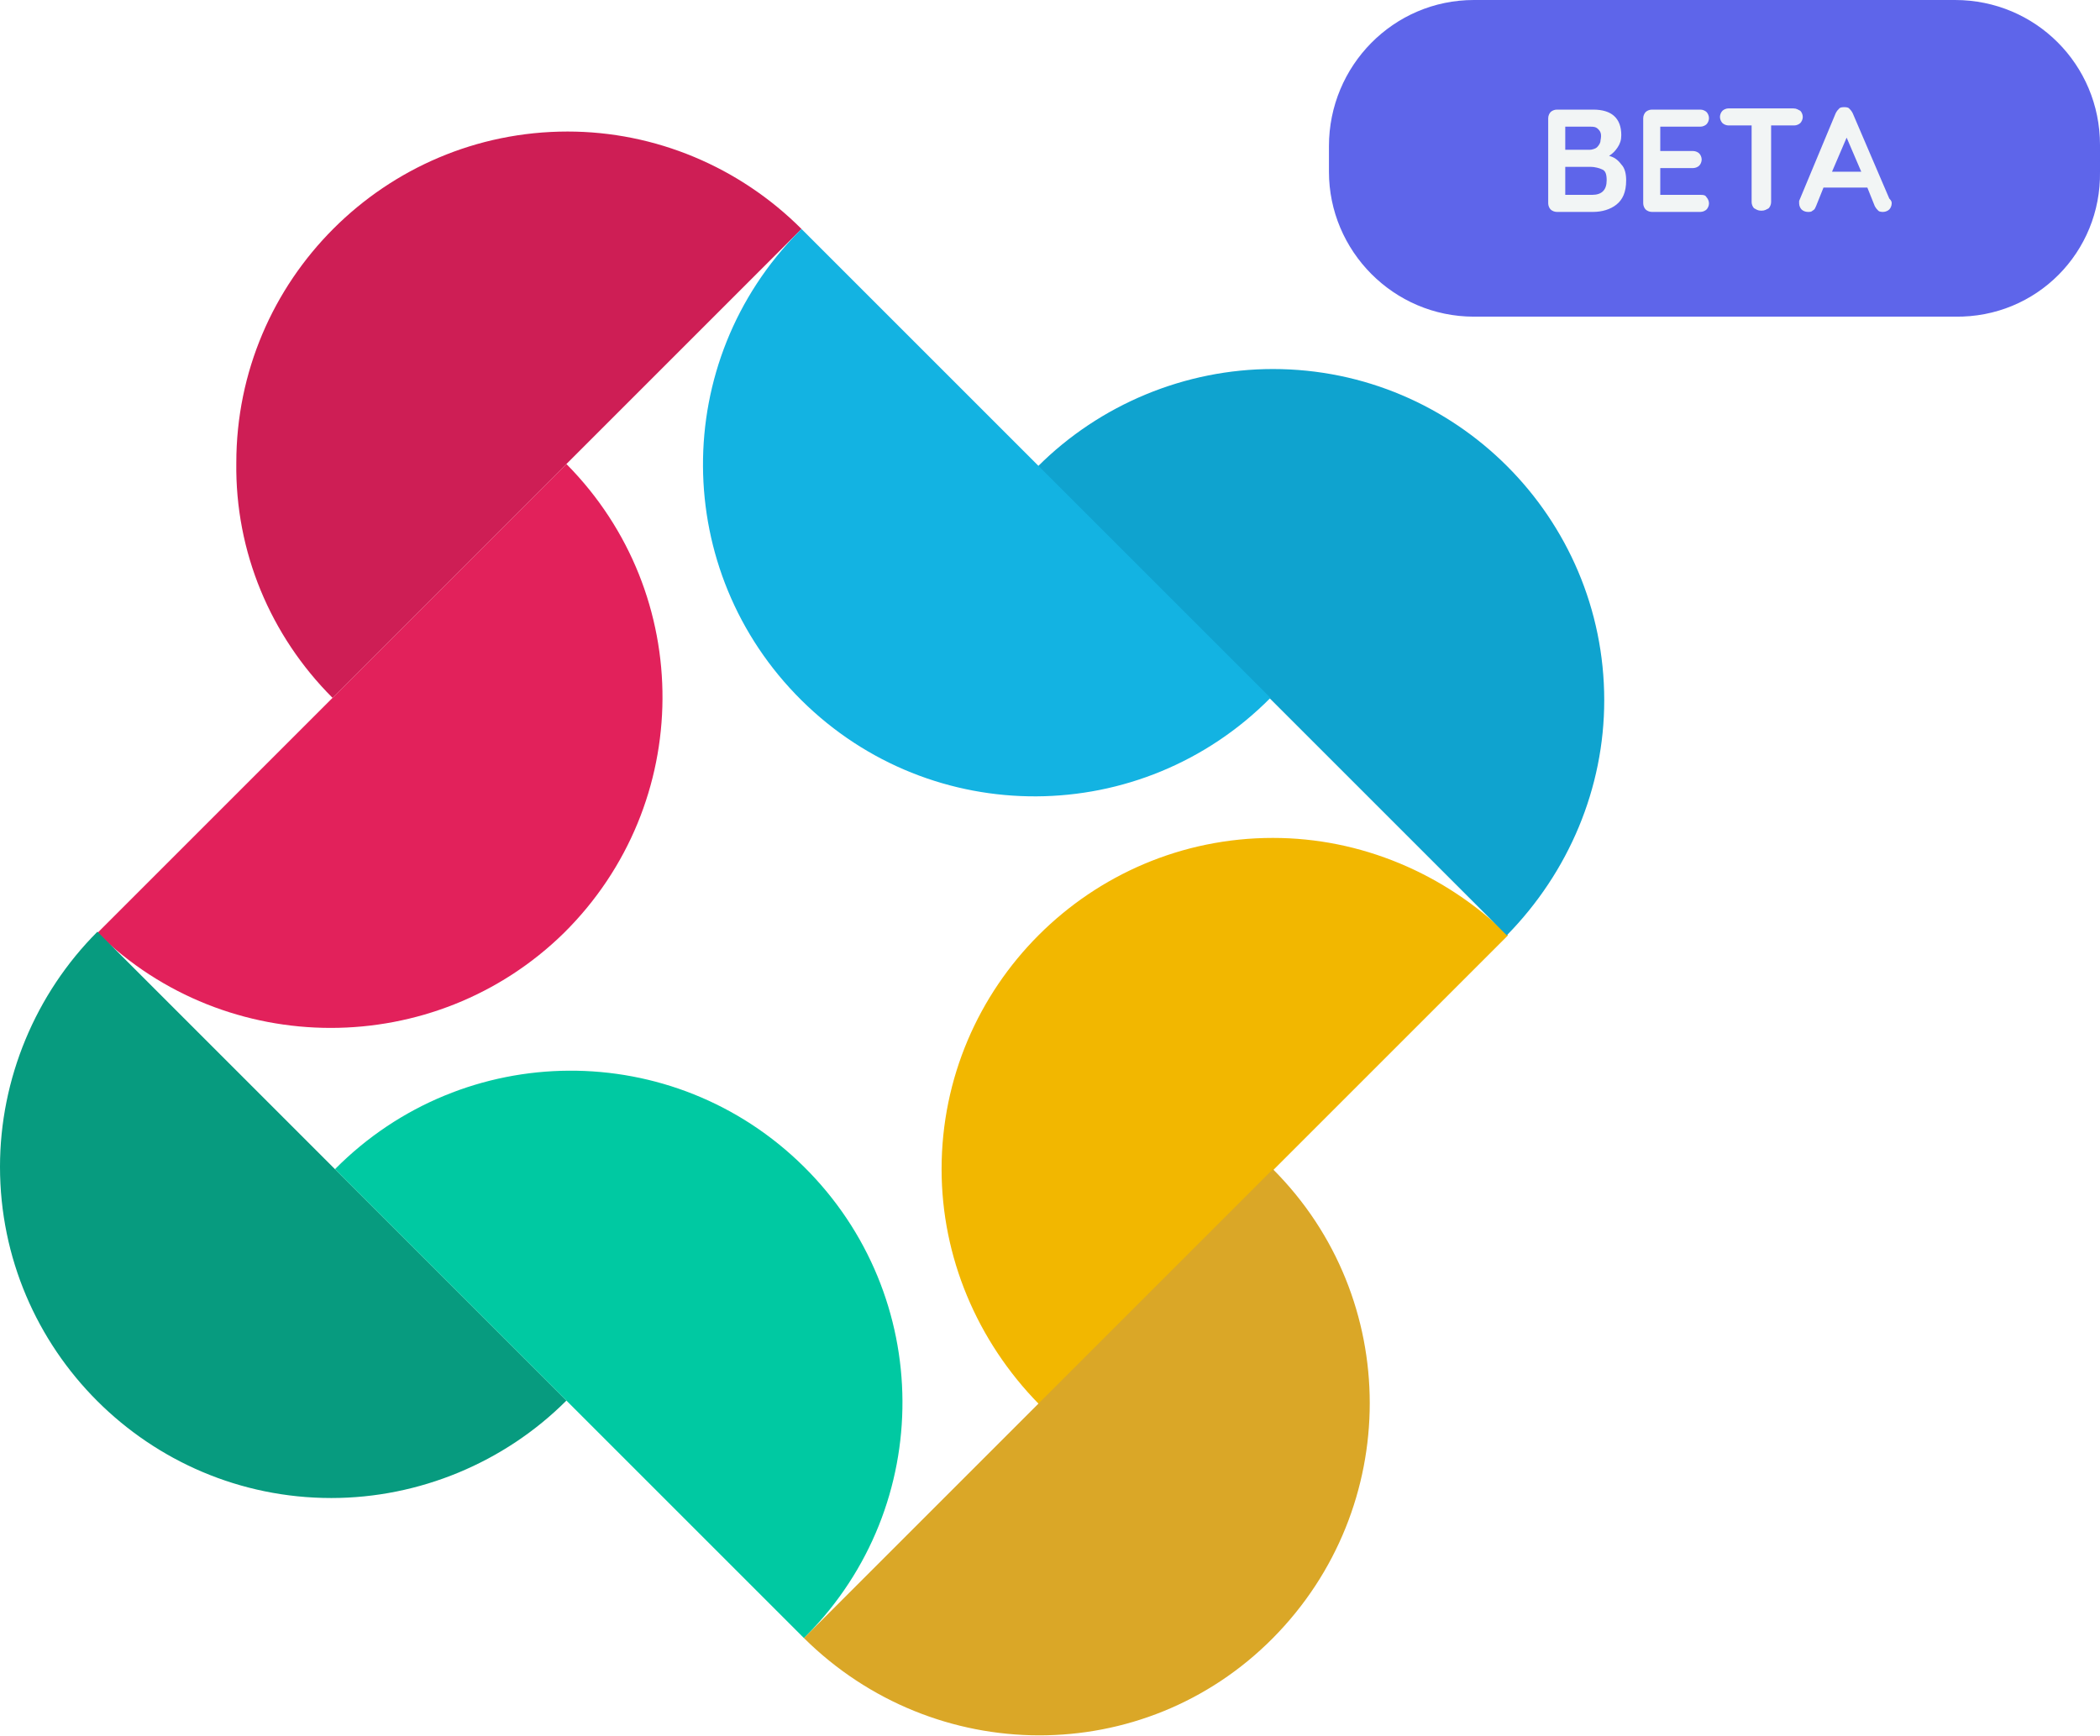
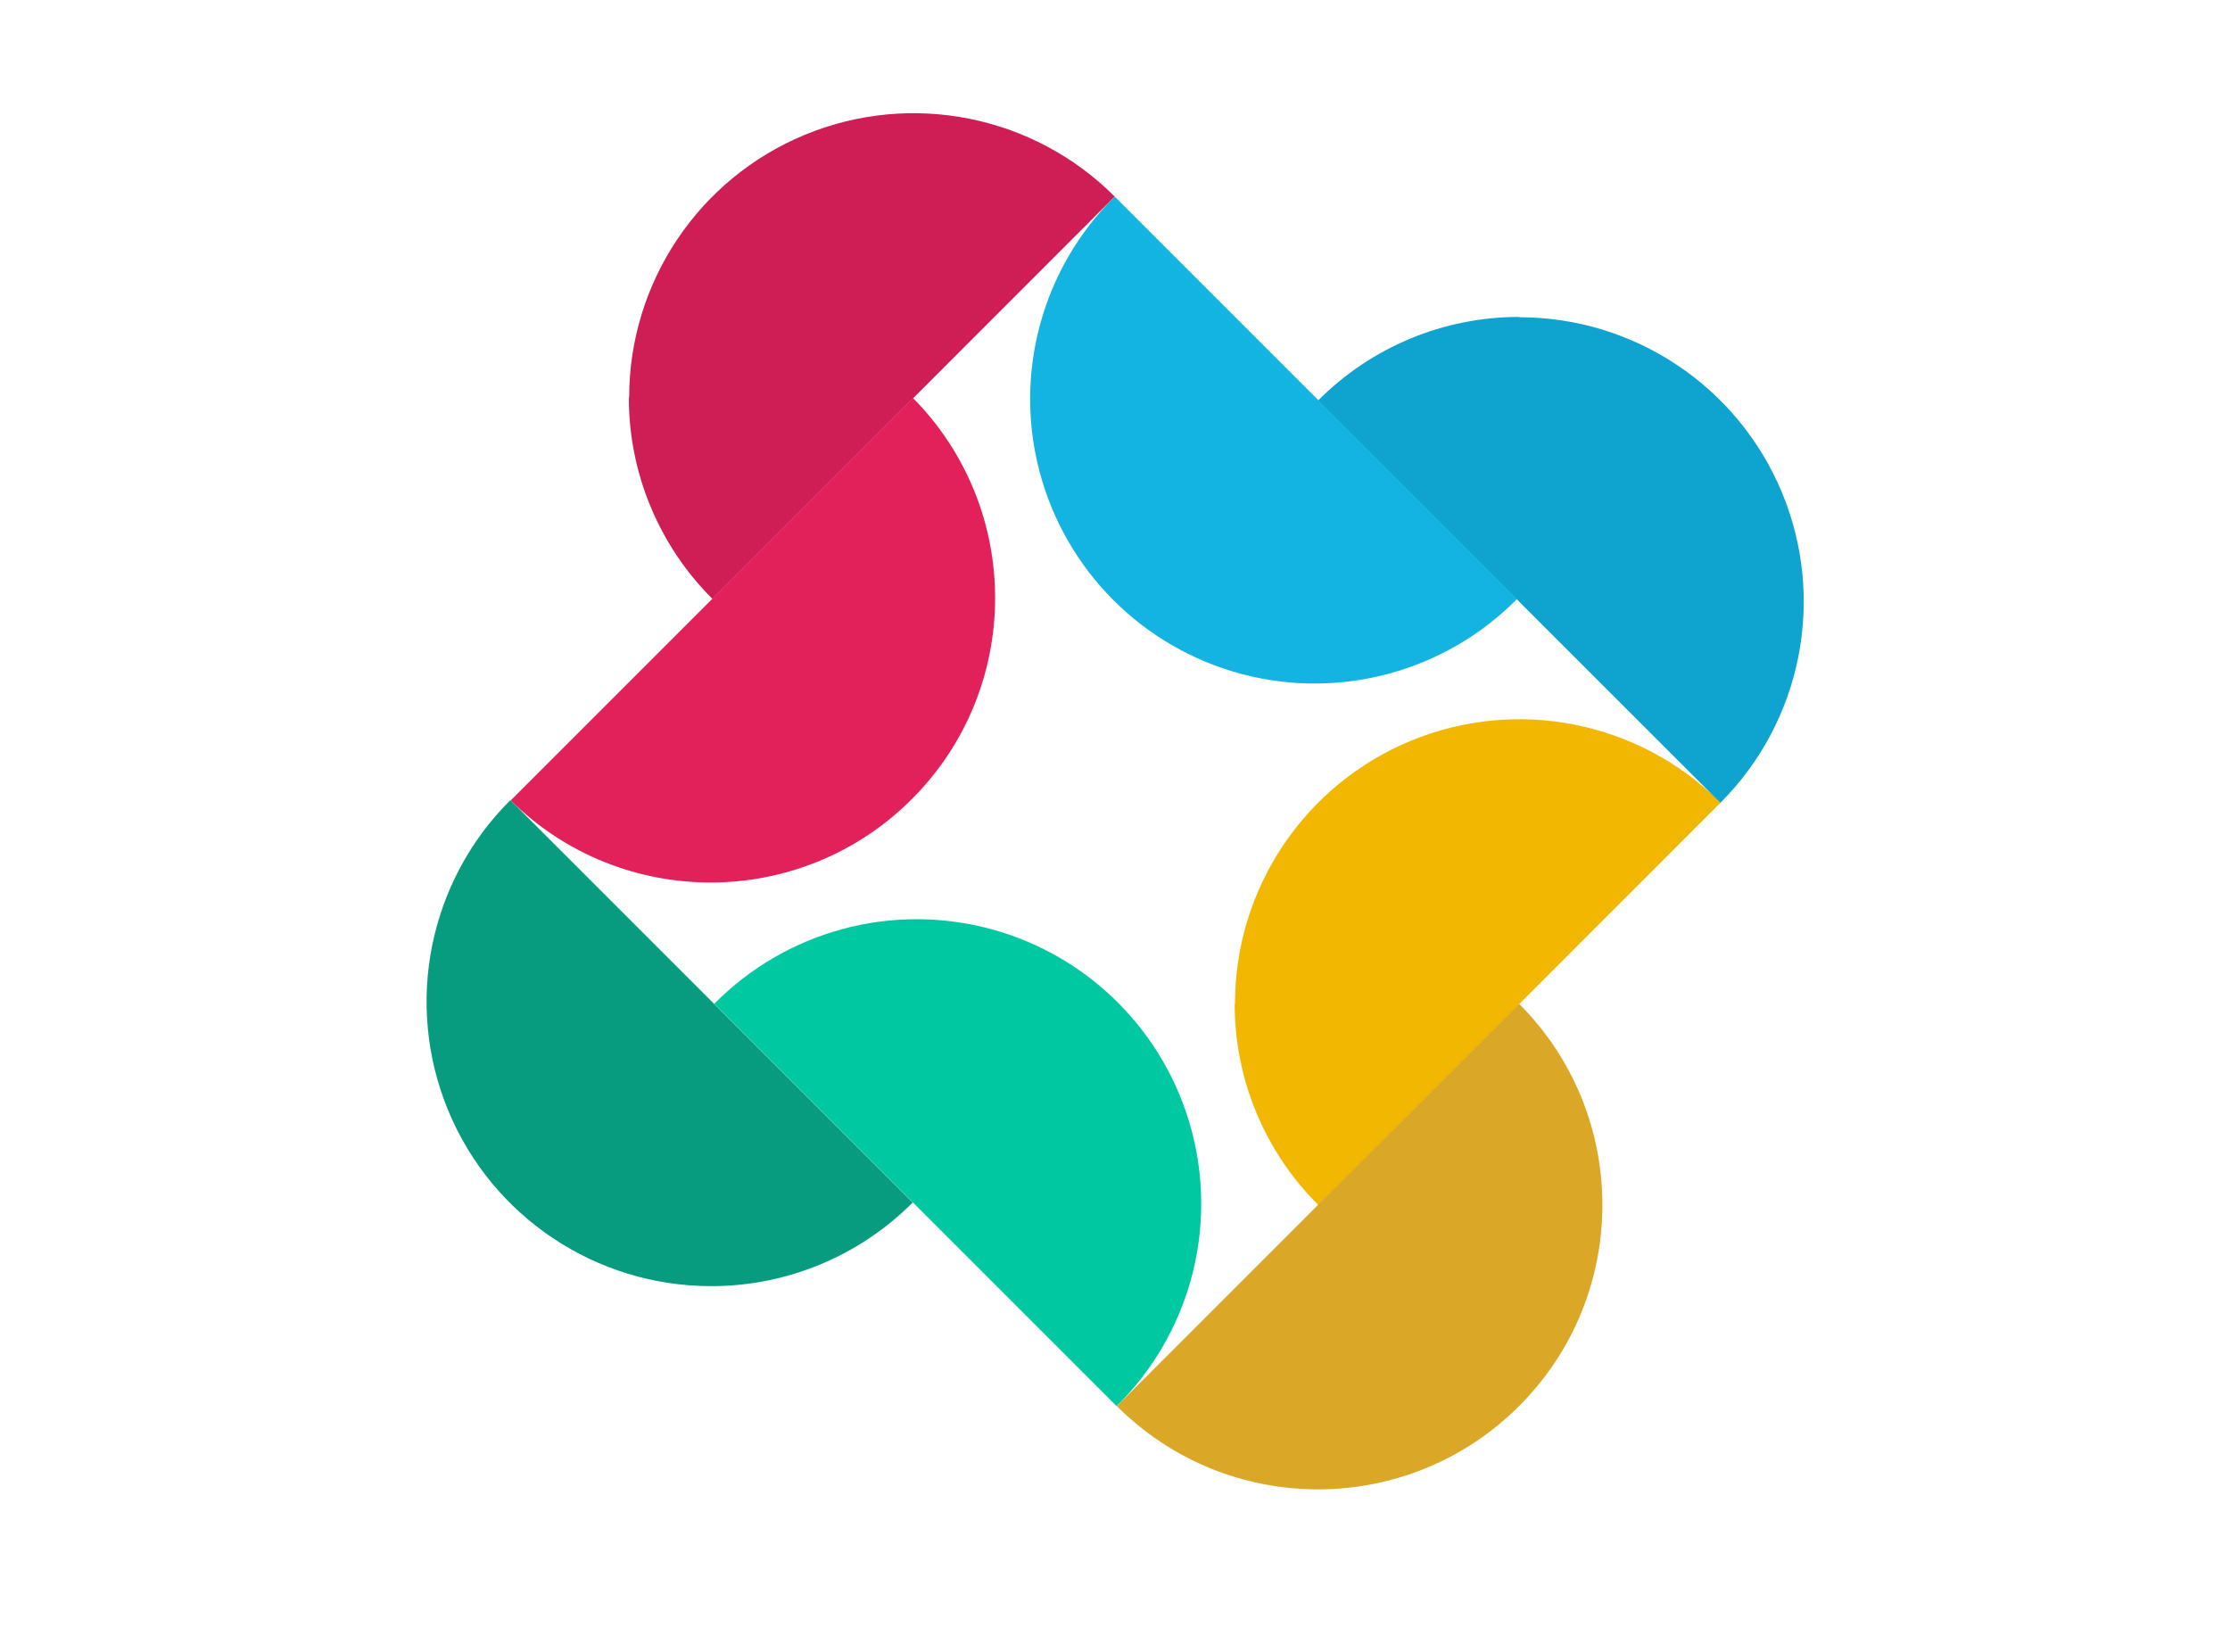
- <svg xmlns="http://www.w3.org/2000/svg" xmlns:xlink="http://www.w3.org/1999/xlink" version="1.1" id="Layer_1" x="0px" y="0px" viewBox="0 0 172.4 142.5" style="enable-background:new 0 0 172.4 142.5;" xml:space="preserve">
-   <style type="text/css">
- 	.st0{fill:#CE1E55;}
- 	.st1{fill:#E2215B;}
- 	.st2{fill:#079B7F;}
- 	.st3{fill:#00C9A2;}
- 	.st4{fill:#F2B700;}
- 	.st5{fill:#DAA727;}
- 	.st6{fill:#0FA3CF;}
- 	.st7{fill:#13B3E2;}
- 	.st8{clip-path:url(#SVGID_2_);}
- 	.st9{clip-path:url(#SVGID_4_);}
- 	.st10{fill:#5E65EA;}
- 	.st11{enable-background:new    ;}
- 	.st12{fill:#F2F5F5;}
- </style>
-   <g>
-     <path class="st0" d="M19.4,38c0-15,12.2-27.2,27.2-27.2c7.2,0,14.1,2.9,19.2,8L27.3,57.3C22.2,52.2,19.3,45.3,19.4,38" />
-     <path class="st1" d="M46.5,38.1C57.1,48.8,57,66,46.3,76.6C35.7,87,18.6,87,8,76.6L46.5,38.1z" />
-     <path class="st2" d="M27.2,123C12.2,123,0,110.8,0,95.8c0-7.2,2.9-14.2,8-19.3L46.5,115C41.4,120.1,34.4,123,27.2,123" />
-     <path class="st3" d="M27.5,96C38.1,85.3,55.3,85.2,66,95.8s10.8,27.8,0.2,38.5c-0.1,0.1-0.2,0.2-0.2,0.2L27.5,96z" />
-     <path class="st4" d="M77.3,96c0-15,12.2-27.2,27.2-27.2c7.2,0,14.1,2.9,19.3,8l-38.5,38.5C80.2,110.1,77.3,103.2,77.3,96" />
-     <path class="st5" d="M104.5,96c10.6,10.6,10.6,27.8,0,38.5s-27.8,10.6-38.5,0L104.5,96z" />
-     <path class="st6" d="M104.5,30.3c15,0,27.2,12.2,27.2,27.2c0,7.2-2.9,14.1-8,19.3L85.2,38.3C90.3,33.2,97.3,30.3,104.5,30.3" />
-     <path class="st7" d="M104.3,57.3C93.7,68,76.5,68.1,65.8,57.5S55,29.7,65.6,19c0.1-0.1,0.2-0.2,0.2-0.2L104.3,57.3z" />
-   </g>
-   <g id="Beta">
-     <g id="BetaTab">
-       <g>
-         <g>
-           <defs>
-             <rect id="SVGID_1_" x="109" width="63.4" height="26" />
-           </defs>
-           <clipPath id="SVGID_2_">
-             <use xlink:href="#SVGID_1_" style="overflow:visible;" />
-           </clipPath>
-           <g class="st8">
-             <g>
-               <g>
-                 <defs>
-                   <rect id="SVGID_3_" x="109" width="63.4" height="26" />
-                 </defs>
-                 <clipPath id="SVGID_4_">
-                   <use xlink:href="#SVGID_3_" style="overflow:visible;" />
-                 </clipPath>
-                 <g class="st9">
-                   <path class="st10" d="M160.5,26H121c-6.6,0-11.9-5.4-11.9-11.9V12c0-6.6,5.3-12,11.9-12h39.5c6.6,0,11.9,5.3,11.9,11.9          c0,0,0,0,0,0.1v2.1C172.5,20.7,167.2,26.1,160.5,26c0,0.1,0,0.1,0,0.1" />
-                 </g>
-               </g>
-             </g>
-             <g class="st11">
-               <path class="st12" d="M133.1,13.5c0.3,0.3,0.4,0.8,0.4,1.3c0,1-0.3,1.6-0.8,2s-1.2,0.6-1.9,0.6h-3c-0.2,0-0.4-0.1-0.5-0.2        s-0.2-0.3-0.2-0.5v-7c0-0.2,0.1-0.4,0.2-0.5c0.1-0.1,0.3-0.2,0.5-0.2h3c1.5,0,2.3,0.7,2.3,2.1c0,0.4-0.1,0.7-0.3,1        s-0.4,0.5-0.7,0.7C132.5,12.9,132.8,13.1,133.1,13.5z M131.2,10.6c-0.2-0.2-0.4-0.2-0.7-0.2h-2v1.9h2c0.2,0,0.5-0.1,0.6-0.2        c0.2-0.2,0.3-0.4,0.3-0.6C131.5,11,131.4,10.8,131.2,10.6z M131.6,15.7c0.2-0.2,0.3-0.5,0.3-0.9c0-0.5-0.1-0.8-0.4-0.9        c-0.2-0.1-0.6-0.2-0.9-0.2h-2.1V16h2.2C131.1,16,131.4,15.9,131.6,15.7z" />
-               <path class="st12" d="M140.1,16.2c0.1,0.1,0.2,0.3,0.2,0.5s-0.1,0.4-0.2,0.5c-0.1,0.1-0.3,0.2-0.5,0.2h-4        c-0.2,0-0.4-0.1-0.5-0.2s-0.2-0.3-0.2-0.5v-7c0-0.2,0.1-0.4,0.2-0.5c0.1-0.1,0.3-0.2,0.5-0.2h4c0.2,0,0.4,0.1,0.5,0.2        c0.1,0.1,0.2,0.3,0.2,0.5s-0.1,0.4-0.2,0.5c-0.1,0.1-0.3,0.2-0.5,0.2h-3.3v2h2.7c0.2,0,0.4,0.1,0.5,0.2        c0.1,0.1,0.2,0.3,0.2,0.5s-0.1,0.4-0.2,0.5c-0.1,0.1-0.3,0.2-0.5,0.2h-2.7V16h3.3C139.8,16,140,16,140.1,16.2z" />
-             </g>
-             <g class="st11">
-               <path class="st12" d="M147.8,9.1c0.1,0.1,0.2,0.3,0.2,0.5s-0.1,0.4-0.2,0.5s-0.3,0.2-0.5,0.2h-1.9v6.3c0,0.2-0.1,0.4-0.2,0.5        c-0.2,0.1-0.3,0.2-0.6,0.2s-0.4-0.1-0.6-0.2c-0.1-0.1-0.2-0.3-0.2-0.5v-6.3h-1.9c-0.2,0-0.4-0.1-0.5-0.2        c-0.1-0.1-0.2-0.3-0.2-0.5s0.1-0.4,0.2-0.5s0.3-0.2,0.5-0.2h5.3C147.5,8.9,147.6,9,147.8,9.1z" />
-             </g>
-             <g class="st11">
-               <path class="st12" d="M155.3,16.7c0,0.2-0.1,0.4-0.2,0.5c-0.1,0.1-0.3,0.2-0.5,0.2c-0.1,0-0.3,0-0.4-0.1s-0.2-0.2-0.3-0.4        l-0.6-1.5h-3.6l-0.6,1.5c-0.1,0.2-0.1,0.3-0.3,0.4c-0.1,0.1-0.2,0.1-0.4,0.1s-0.4-0.1-0.5-0.2s-0.2-0.3-0.2-0.5        c0-0.1,0-0.1,0-0.2l3-7.2c0.1-0.2,0.2-0.3,0.3-0.4c0.1-0.1,0.3-0.1,0.4-0.1c0.1,0,0.3,0,0.4,0.1s0.2,0.2,0.3,0.4l3,7        C155.3,16.5,155.3,16.6,155.3,16.7z M150.4,14.1h2.4l-1.2-2.8L150.4,14.1z" />
-             </g>
-           </g>
-         </g>
-       </g>
-     </g>
-   </g>
+ <svg xmlns="http://www.w3.org/2000/svg" id="Layer_1" data-name="Layer 1" viewBox="0 0 213.27 157.99">
+   <defs>
+     <style>.cls-1{fill:#ce1e55;}.cls-2{fill:#e2215b;}.cls-3{fill:#079b7f;}.cls-4{fill:#00c9a2;}.cls-5{fill:#f2b700;}.cls-6{fill:#daa727;}.cls-7{fill:#0fa3cf;}.cls-8{fill:#13b3e2;}.cls-9{fill:none;}</style>
+   </defs>
+   <path class="cls-1" d="M60.17,38A27.2,27.2,0,0,1,106.61,18.8L68.14,57.28a27.16,27.16,0,0,1-8-19.24" />
+   <path class="cls-2" d="M87.32,38.07A27.21,27.21,0,0,1,48.84,76.55Z" />
+   <path class="cls-3" d="M68,123A27.2,27.2,0,0,1,48.81,76.52L87.29,115A27.16,27.16,0,0,1,68,123" />
+   <path class="cls-4" d="M68.31,96a27.21,27.21,0,1,1,38.48,38.48Z" />
+   <path class="cls-5" d="M118.11,96a27.2,27.2,0,0,1,46.44-19.24l-38.47,38.48a27.1,27.1,0,0,1-8-19.24" />
+   <path class="cls-6" d="M145.28,96a27.2,27.2,0,1,1-38.47,38.47Z" />
+   <path class="cls-7" d="M145.29,30.34a27.2,27.2,0,0,1,19.24,46.44L126.05,38.31a27.1,27.1,0,0,1,19.24-8" />
+   <path class="cls-8" d="M145.09,57.28A27.21,27.21,0,1,1,106.61,18.8Z" />
+   <rect id="Frame" class="cls-9" width="213.27" height="157.99" />
</svg>
